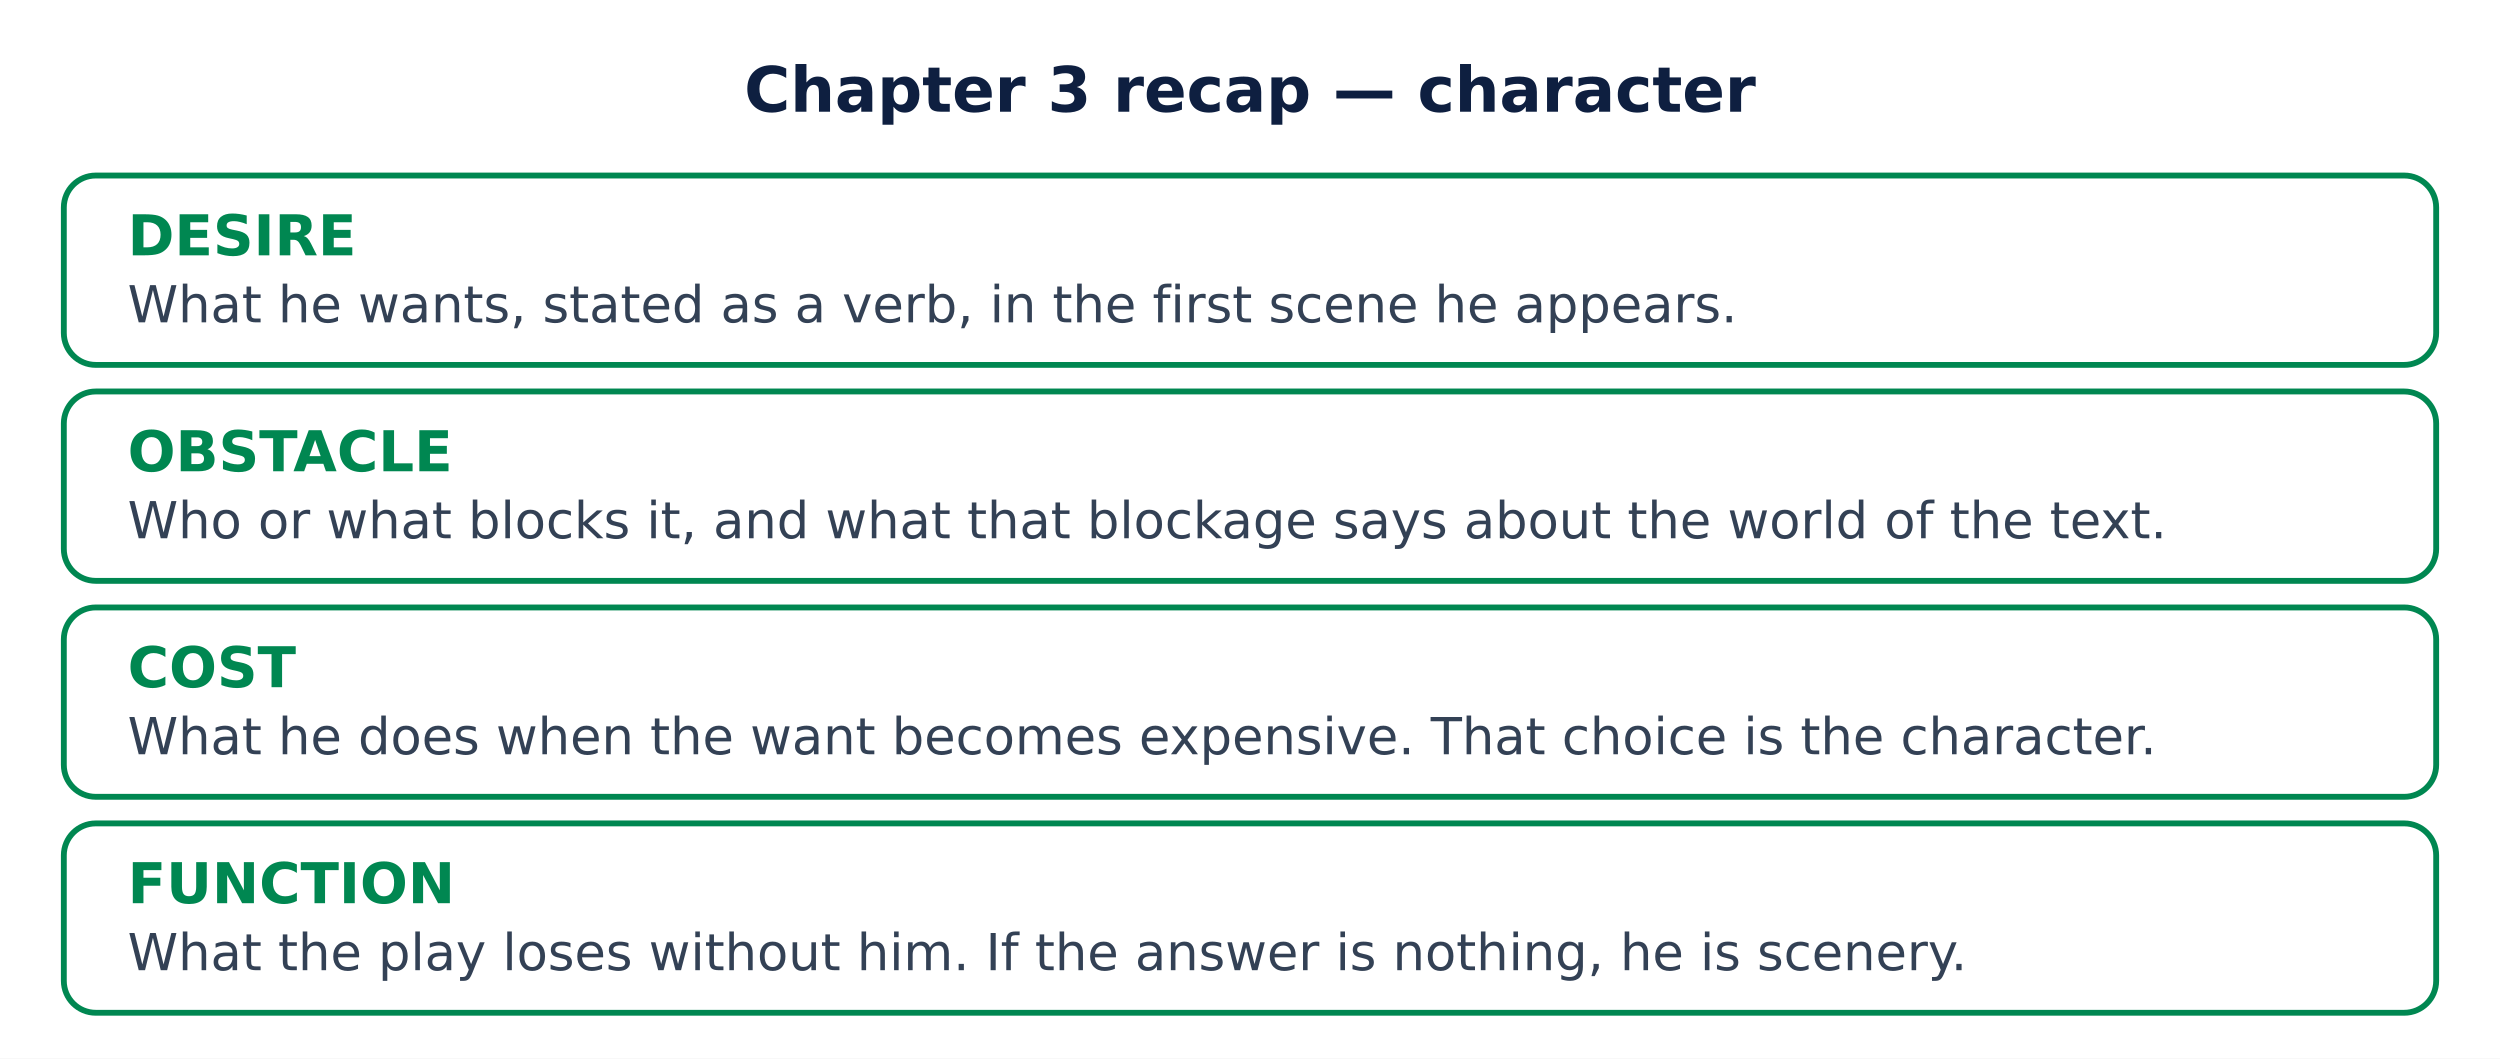
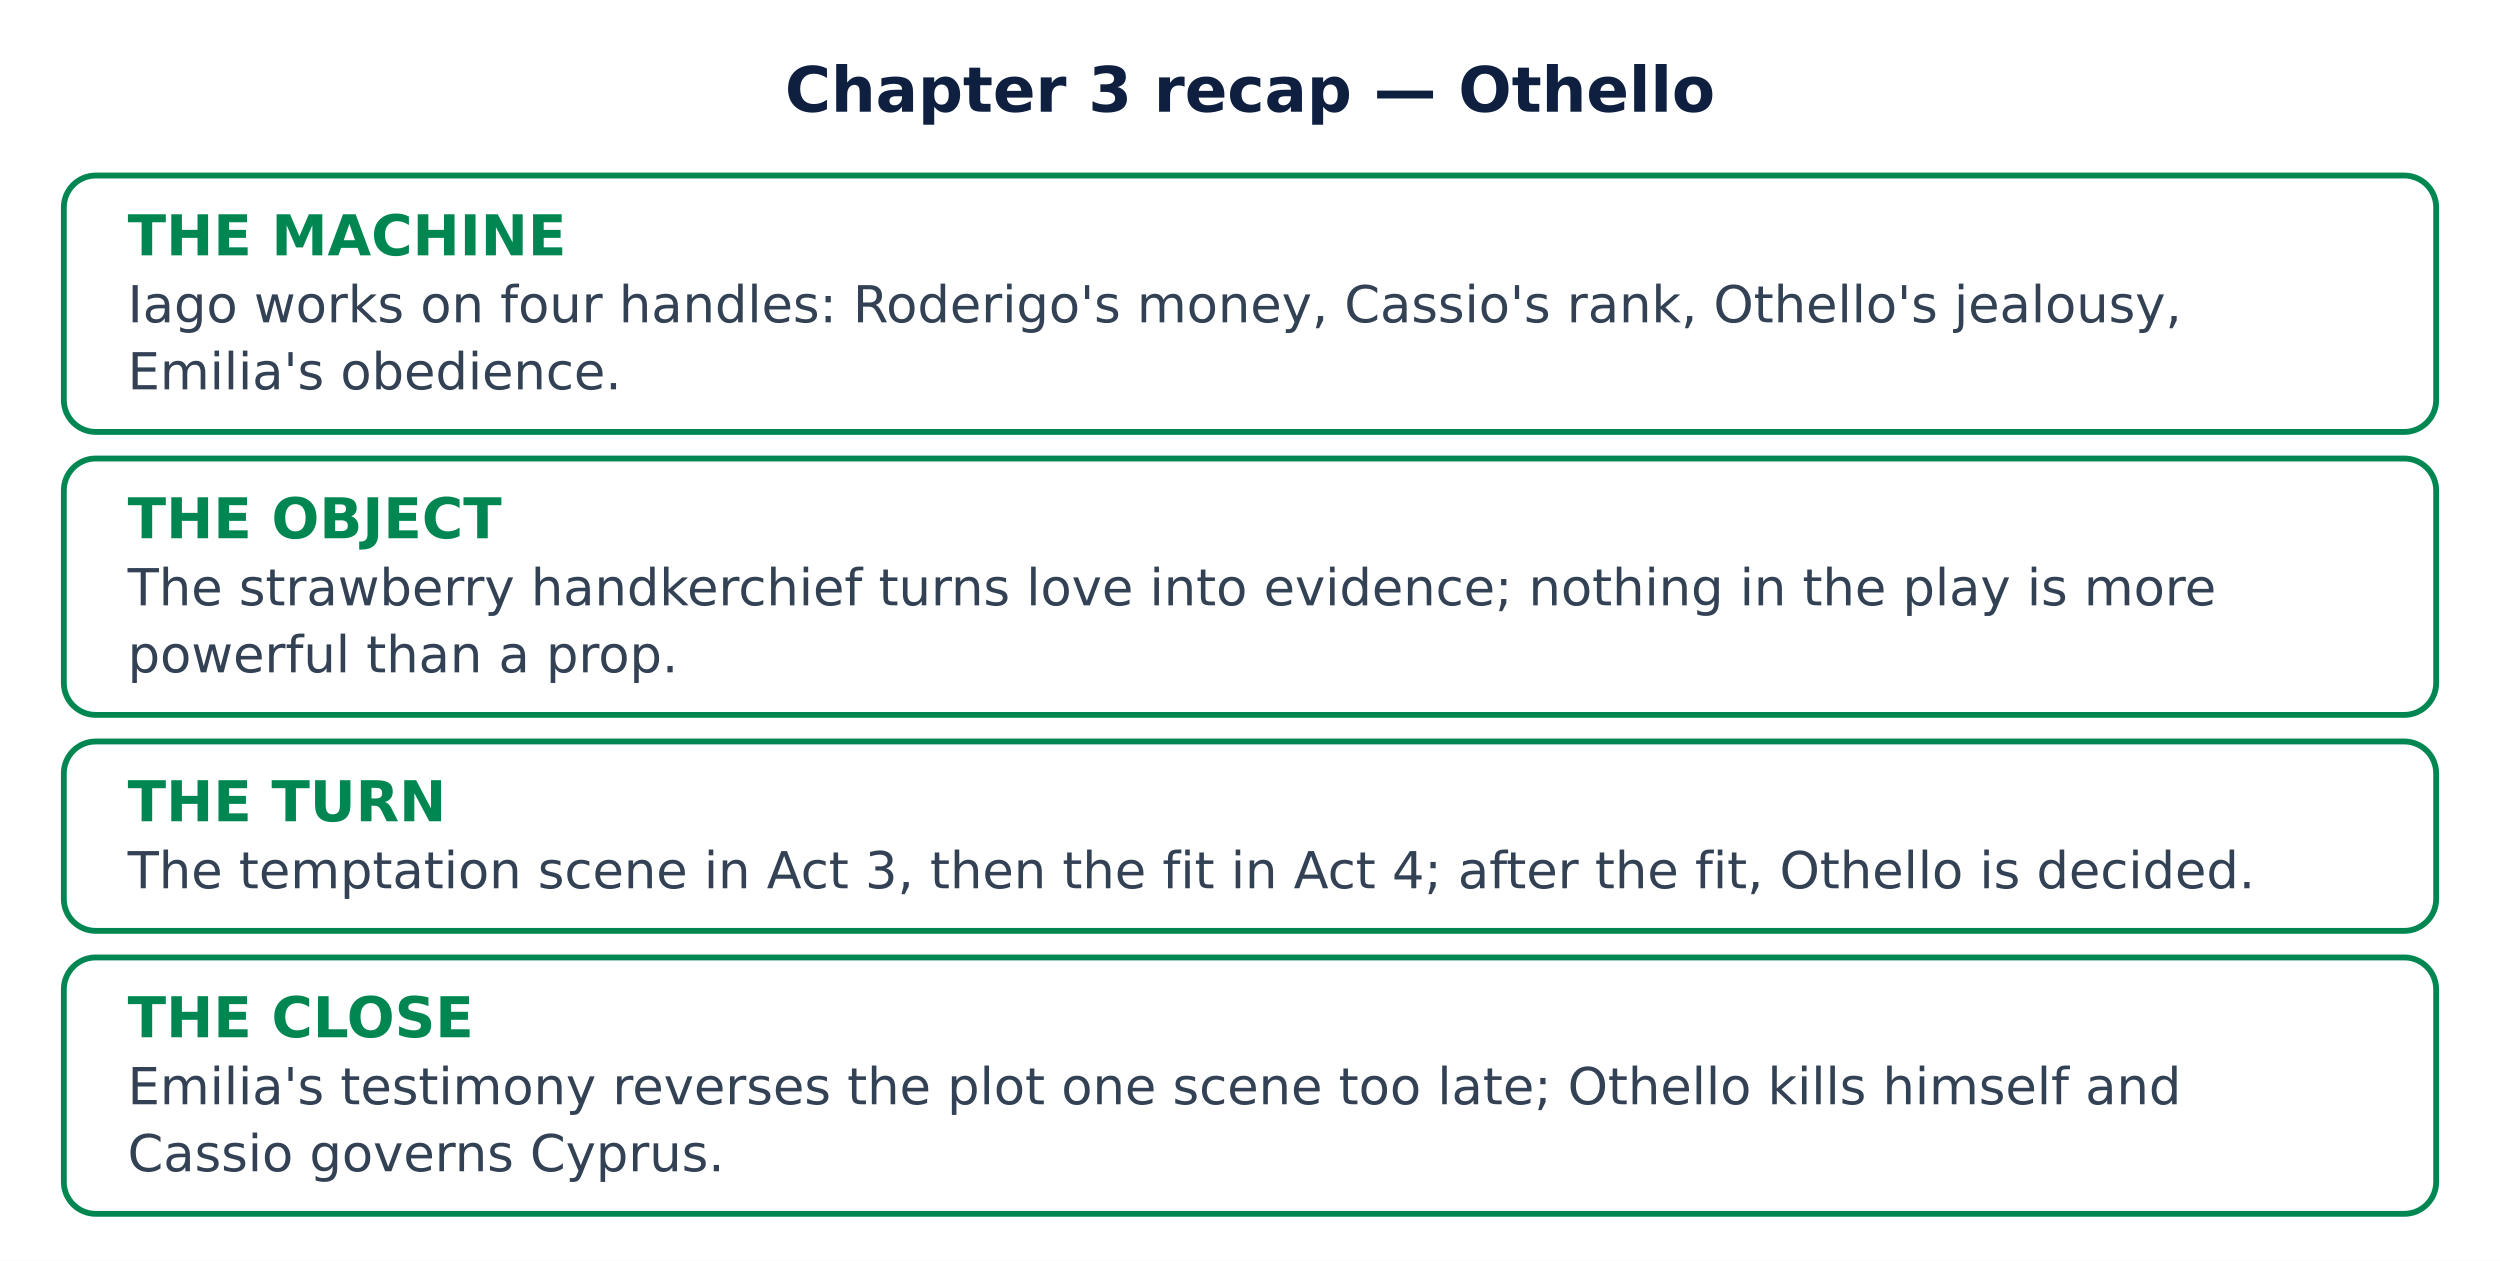
- <svg xmlns="http://www.w3.org/2000/svg" viewBox="0 0 470 199" width="470" height="199">
+ <svg xmlns="http://www.w3.org/2000/svg" viewBox="0 0 470 237" width="470" height="237">
  <defs>
    <marker id="ag" viewBox="0 0 10 10" refX="9" refY="5" markerWidth="7" markerHeight="7" orient="auto-start-reverse">
      <path d="M 0 1 L 10 5 L 0 9 z" fill="#008751" />
    </marker>
    <marker id="an" viewBox="0 0 10 10" refX="9" refY="5" markerWidth="7" markerHeight="7" orient="auto-start-reverse">
      <path d="M 0 1 L 10 5 L 0 9 z" fill="#0E1F40" />
    </marker>
    <marker id="aa" viewBox="0 0 10 10" refX="9" refY="5" markerWidth="7" markerHeight="7" orient="auto-start-reverse">
      <path d="M 0 1 L 10 5 L 0 9 z" fill="#D97706" />
    </marker>
    <marker id="ar" viewBox="0 0 10 10" refX="9" refY="5" markerWidth="7" markerHeight="7" orient="auto-start-reverse">
      <path d="M 0 1 L 10 5 L 0 9 z" fill="#DC2626" />
    </marker>
  </defs>
-   <rect x="0" y="0" width="470" height="199" fill="#FFFFFF" />
-   <text x="235.0" y="21" font-family="DejaVu Sans" font-size="11.8" fill="#0E1F40" text-anchor="middle" font-weight="bold">Chapter 3 recap — character</text>
-   <rect x="12" y="33" width="446" height="35.6" rx="6" fill="#FFFFFF" stroke="#008751" stroke-width="1.1" />
-   <text x="24" y="48" font-family="DejaVu Sans" font-size="10.6" fill="#008751" text-anchor="start" font-weight="bold">DESIRE</text>
-   <text x="24" y="60.6" font-family="DejaVu Sans" font-size="9.6" fill="#334155" text-anchor="start" font-weight="normal">What he wants, stated as a verb, in the first scene he appears.</text>
-   <rect x="12" y="73.6" width="446" height="35.6" rx="6" fill="#FFFFFF" stroke="#008751" stroke-width="1.1" />
-   <text x="24" y="88.6" font-family="DejaVu Sans" font-size="10.6" fill="#008751" text-anchor="start" font-weight="bold">OBSTACLE</text>
-   <text x="24" y="101.2" font-family="DejaVu Sans" font-size="9.6" fill="#334155" text-anchor="start" font-weight="normal">Who or what blocks it, and what that blockage says about the world of the text.</text>
-   <rect x="12" y="114.2" width="446" height="35.6" rx="6" fill="#FFFFFF" stroke="#008751" stroke-width="1.1" />
-   <text x="24" y="129.2" font-family="DejaVu Sans" font-size="10.6" fill="#008751" text-anchor="start" font-weight="bold">COST</text>
-   <text x="24" y="141.8" font-family="DejaVu Sans" font-size="9.6" fill="#334155" text-anchor="start" font-weight="normal">What he does when the want becomes expensive. That choice is the character.</text>
-   <rect x="12" y="154.8" width="446" height="35.6" rx="6" fill="#FFFFFF" stroke="#008751" stroke-width="1.1" />
-   <text x="24" y="169.8" font-family="DejaVu Sans" font-size="10.6" fill="#008751" text-anchor="start" font-weight="bold">FUNCTION</text>
-   <text x="24" y="182.4" font-family="DejaVu Sans" font-size="9.6" fill="#334155" text-anchor="start" font-weight="normal">What the play loses without him. If the answer is nothing, he is scenery.</text>
+   <rect x="0" y="0" width="470" height="237" fill="#FFFFFF" />
+   <text x="235.0" y="21" font-family="DejaVu Sans" font-size="11.8" fill="#0E1F40" text-anchor="middle" font-weight="bold">Chapter 3 recap — Othello</text>
+   <rect x="12" y="33" width="446" height="48.2" rx="6" fill="#FFFFFF" stroke="#008751" stroke-width="1.1" />
+   <text x="24" y="48" font-family="DejaVu Sans" font-size="10.6" fill="#008751" text-anchor="start" font-weight="bold">THE MACHINE</text>
+   <text x="24" y="60.6" font-family="DejaVu Sans" font-size="9.6" fill="#334155" text-anchor="start" font-weight="normal">Iago works on four handles: Roderigo's money, Cassio's rank, Othello's jealousy,</text>
+   <text x="24" y="73.2" font-family="DejaVu Sans" font-size="9.6" fill="#334155" text-anchor="start" font-weight="normal">Emilia's obedience.</text>
+   <rect x="12" y="86.2" width="446" height="48.2" rx="6" fill="#FFFFFF" stroke="#008751" stroke-width="1.1" />
+   <text x="24" y="101.2" font-family="DejaVu Sans" font-size="10.6" fill="#008751" text-anchor="start" font-weight="bold">THE OBJECT</text>
+   <text x="24" y="113.8" font-family="DejaVu Sans" font-size="9.6" fill="#334155" text-anchor="start" font-weight="normal">The strawberry handkerchief turns love into evidence; nothing in the play is more</text>
+   <text x="24" y="126.4" font-family="DejaVu Sans" font-size="9.6" fill="#334155" text-anchor="start" font-weight="normal">powerful than a prop.</text>
+   <rect x="12" y="139.4" width="446" height="35.6" rx="6" fill="#FFFFFF" stroke="#008751" stroke-width="1.1" />
+   <text x="24" y="154.4" font-family="DejaVu Sans" font-size="10.6" fill="#008751" text-anchor="start" font-weight="bold">THE TURN</text>
+   <text x="24" y="167.0" font-family="DejaVu Sans" font-size="9.6" fill="#334155" text-anchor="start" font-weight="normal">The temptation scene in Act 3, then the fit in Act 4; after the fit, Othello is decided.</text>
+   <rect x="12" y="180.0" width="446" height="48.2" rx="6" fill="#FFFFFF" stroke="#008751" stroke-width="1.1" />
+   <text x="24" y="195.0" font-family="DejaVu Sans" font-size="10.6" fill="#008751" text-anchor="start" font-weight="bold">THE CLOSE</text>
+   <text x="24" y="207.6" font-family="DejaVu Sans" font-size="9.6" fill="#334155" text-anchor="start" font-weight="normal">Emilia's testimony reverses the plot one scene too late; Othello kills himself and</text>
+   <text x="24" y="220.2" font-family="DejaVu Sans" font-size="9.6" fill="#334155" text-anchor="start" font-weight="normal">Cassio governs Cyprus.</text>
</svg>
